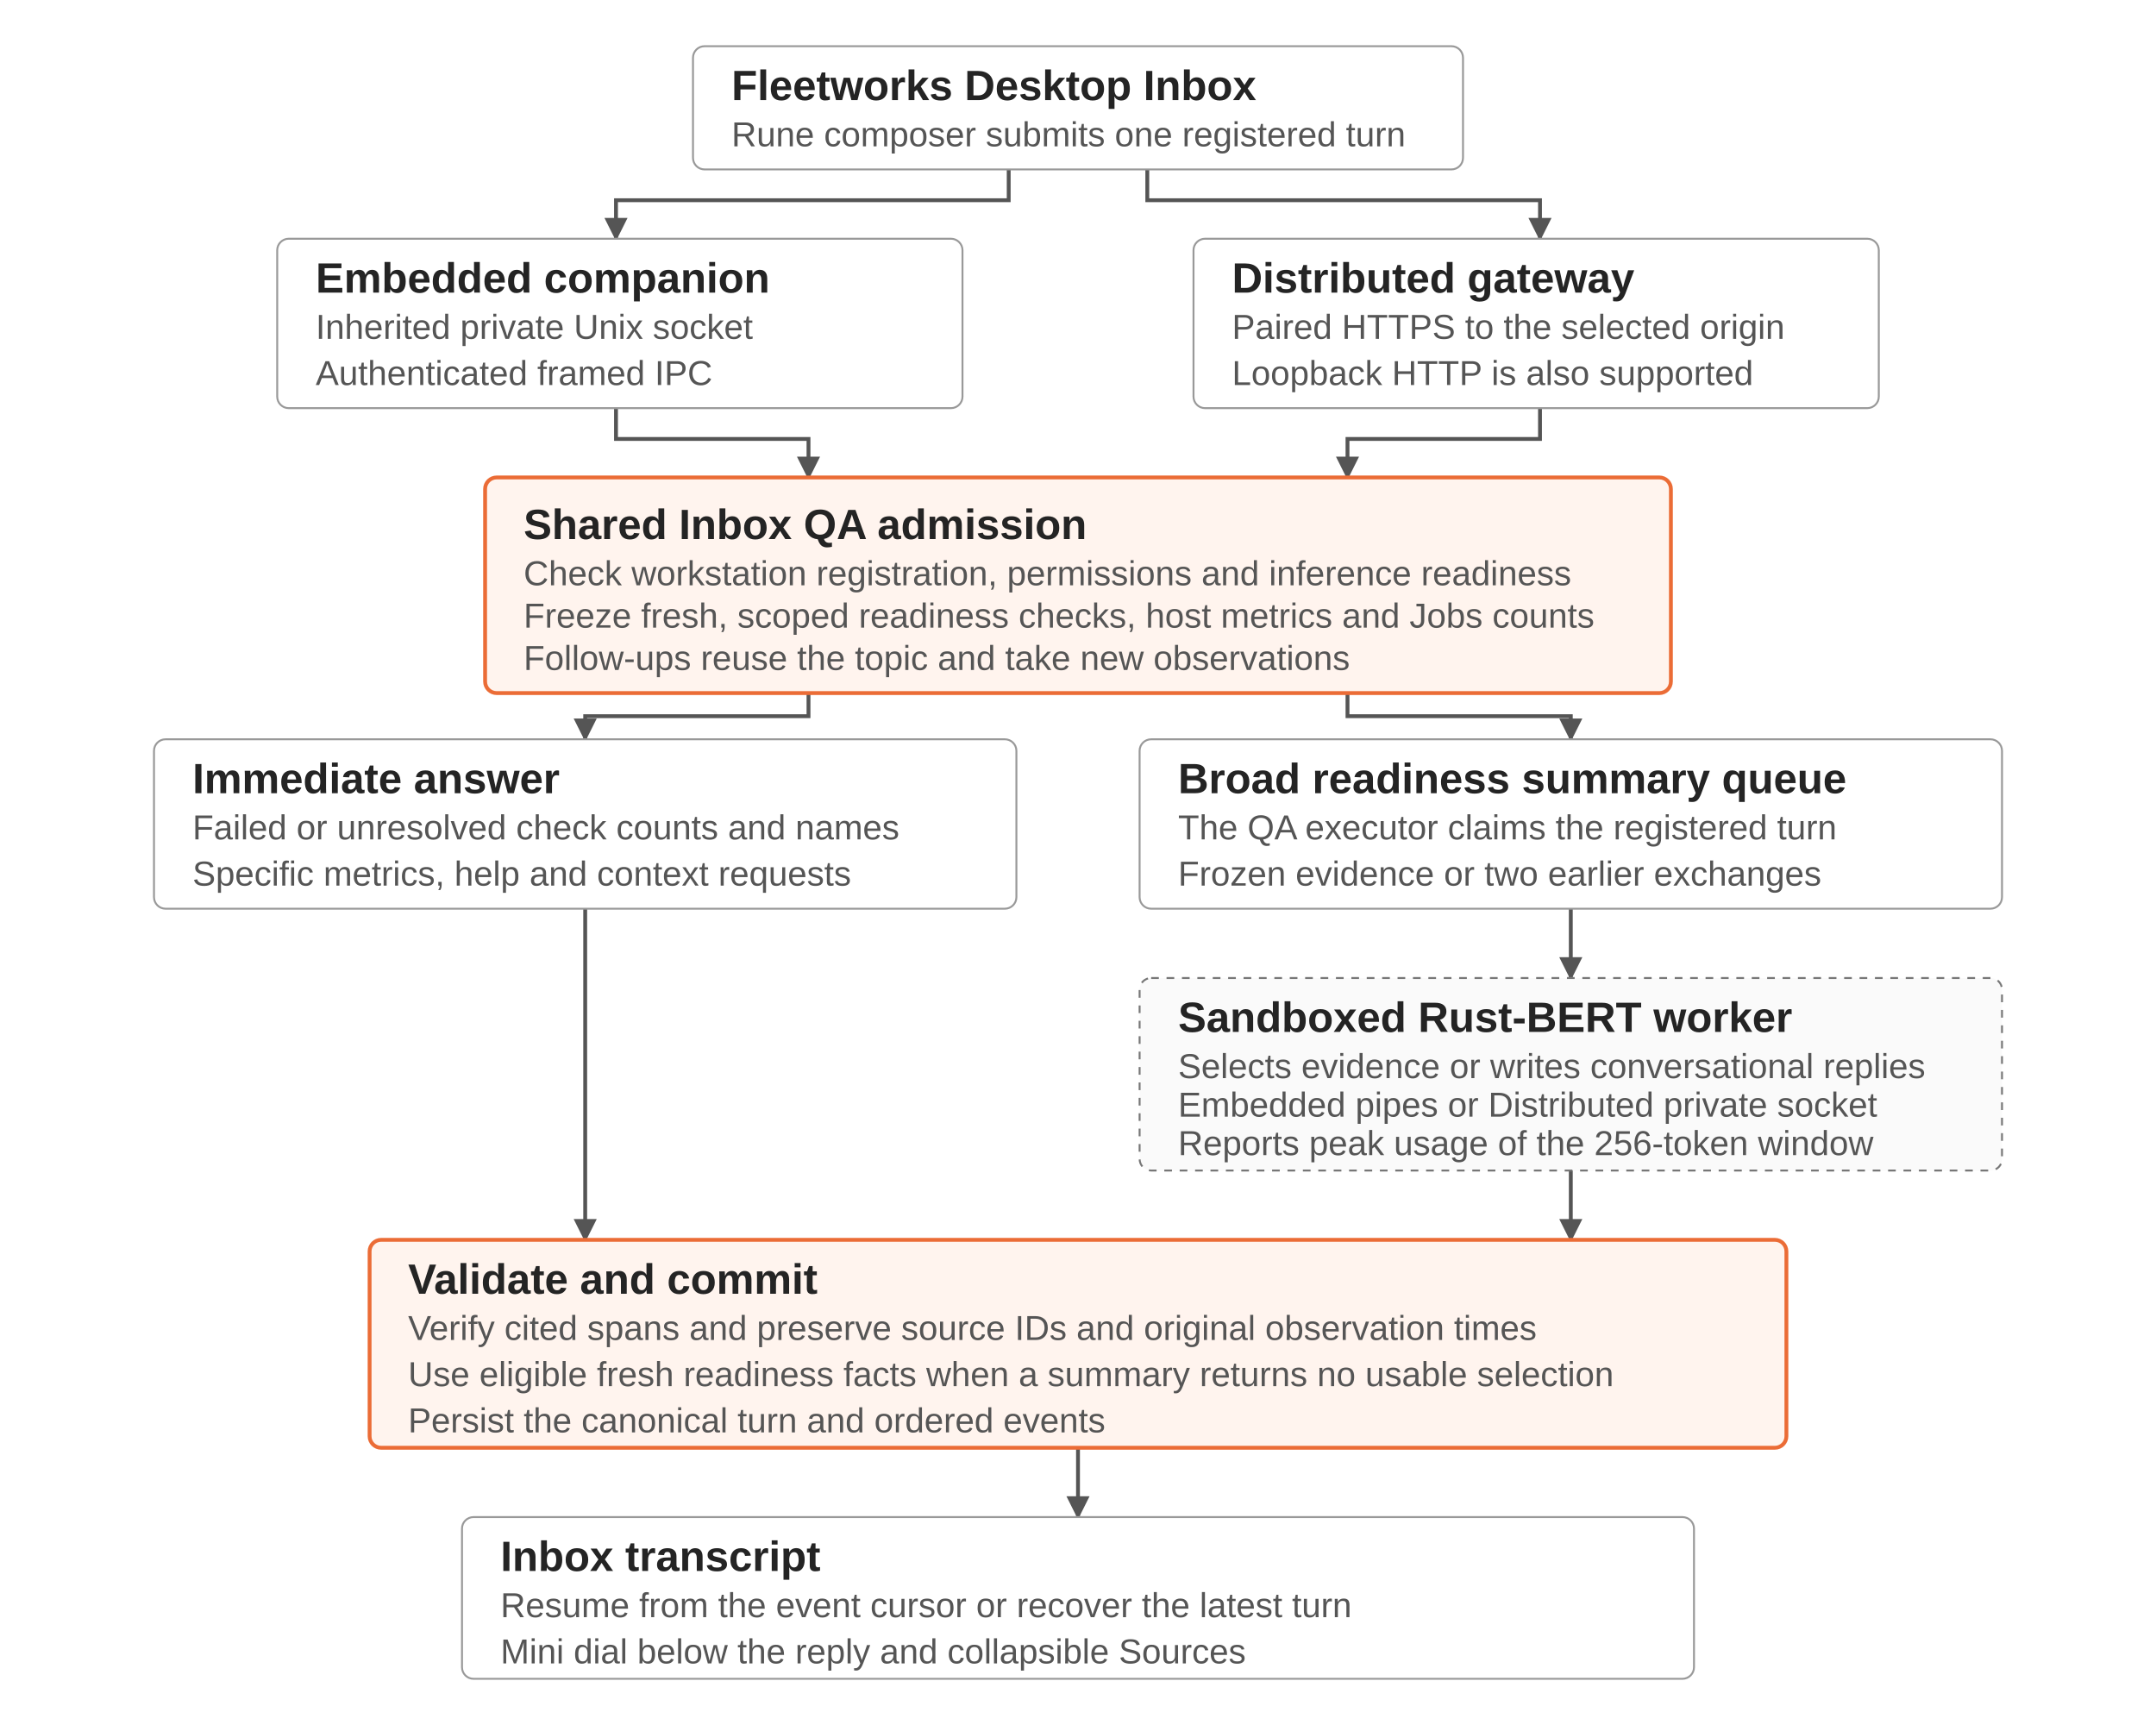
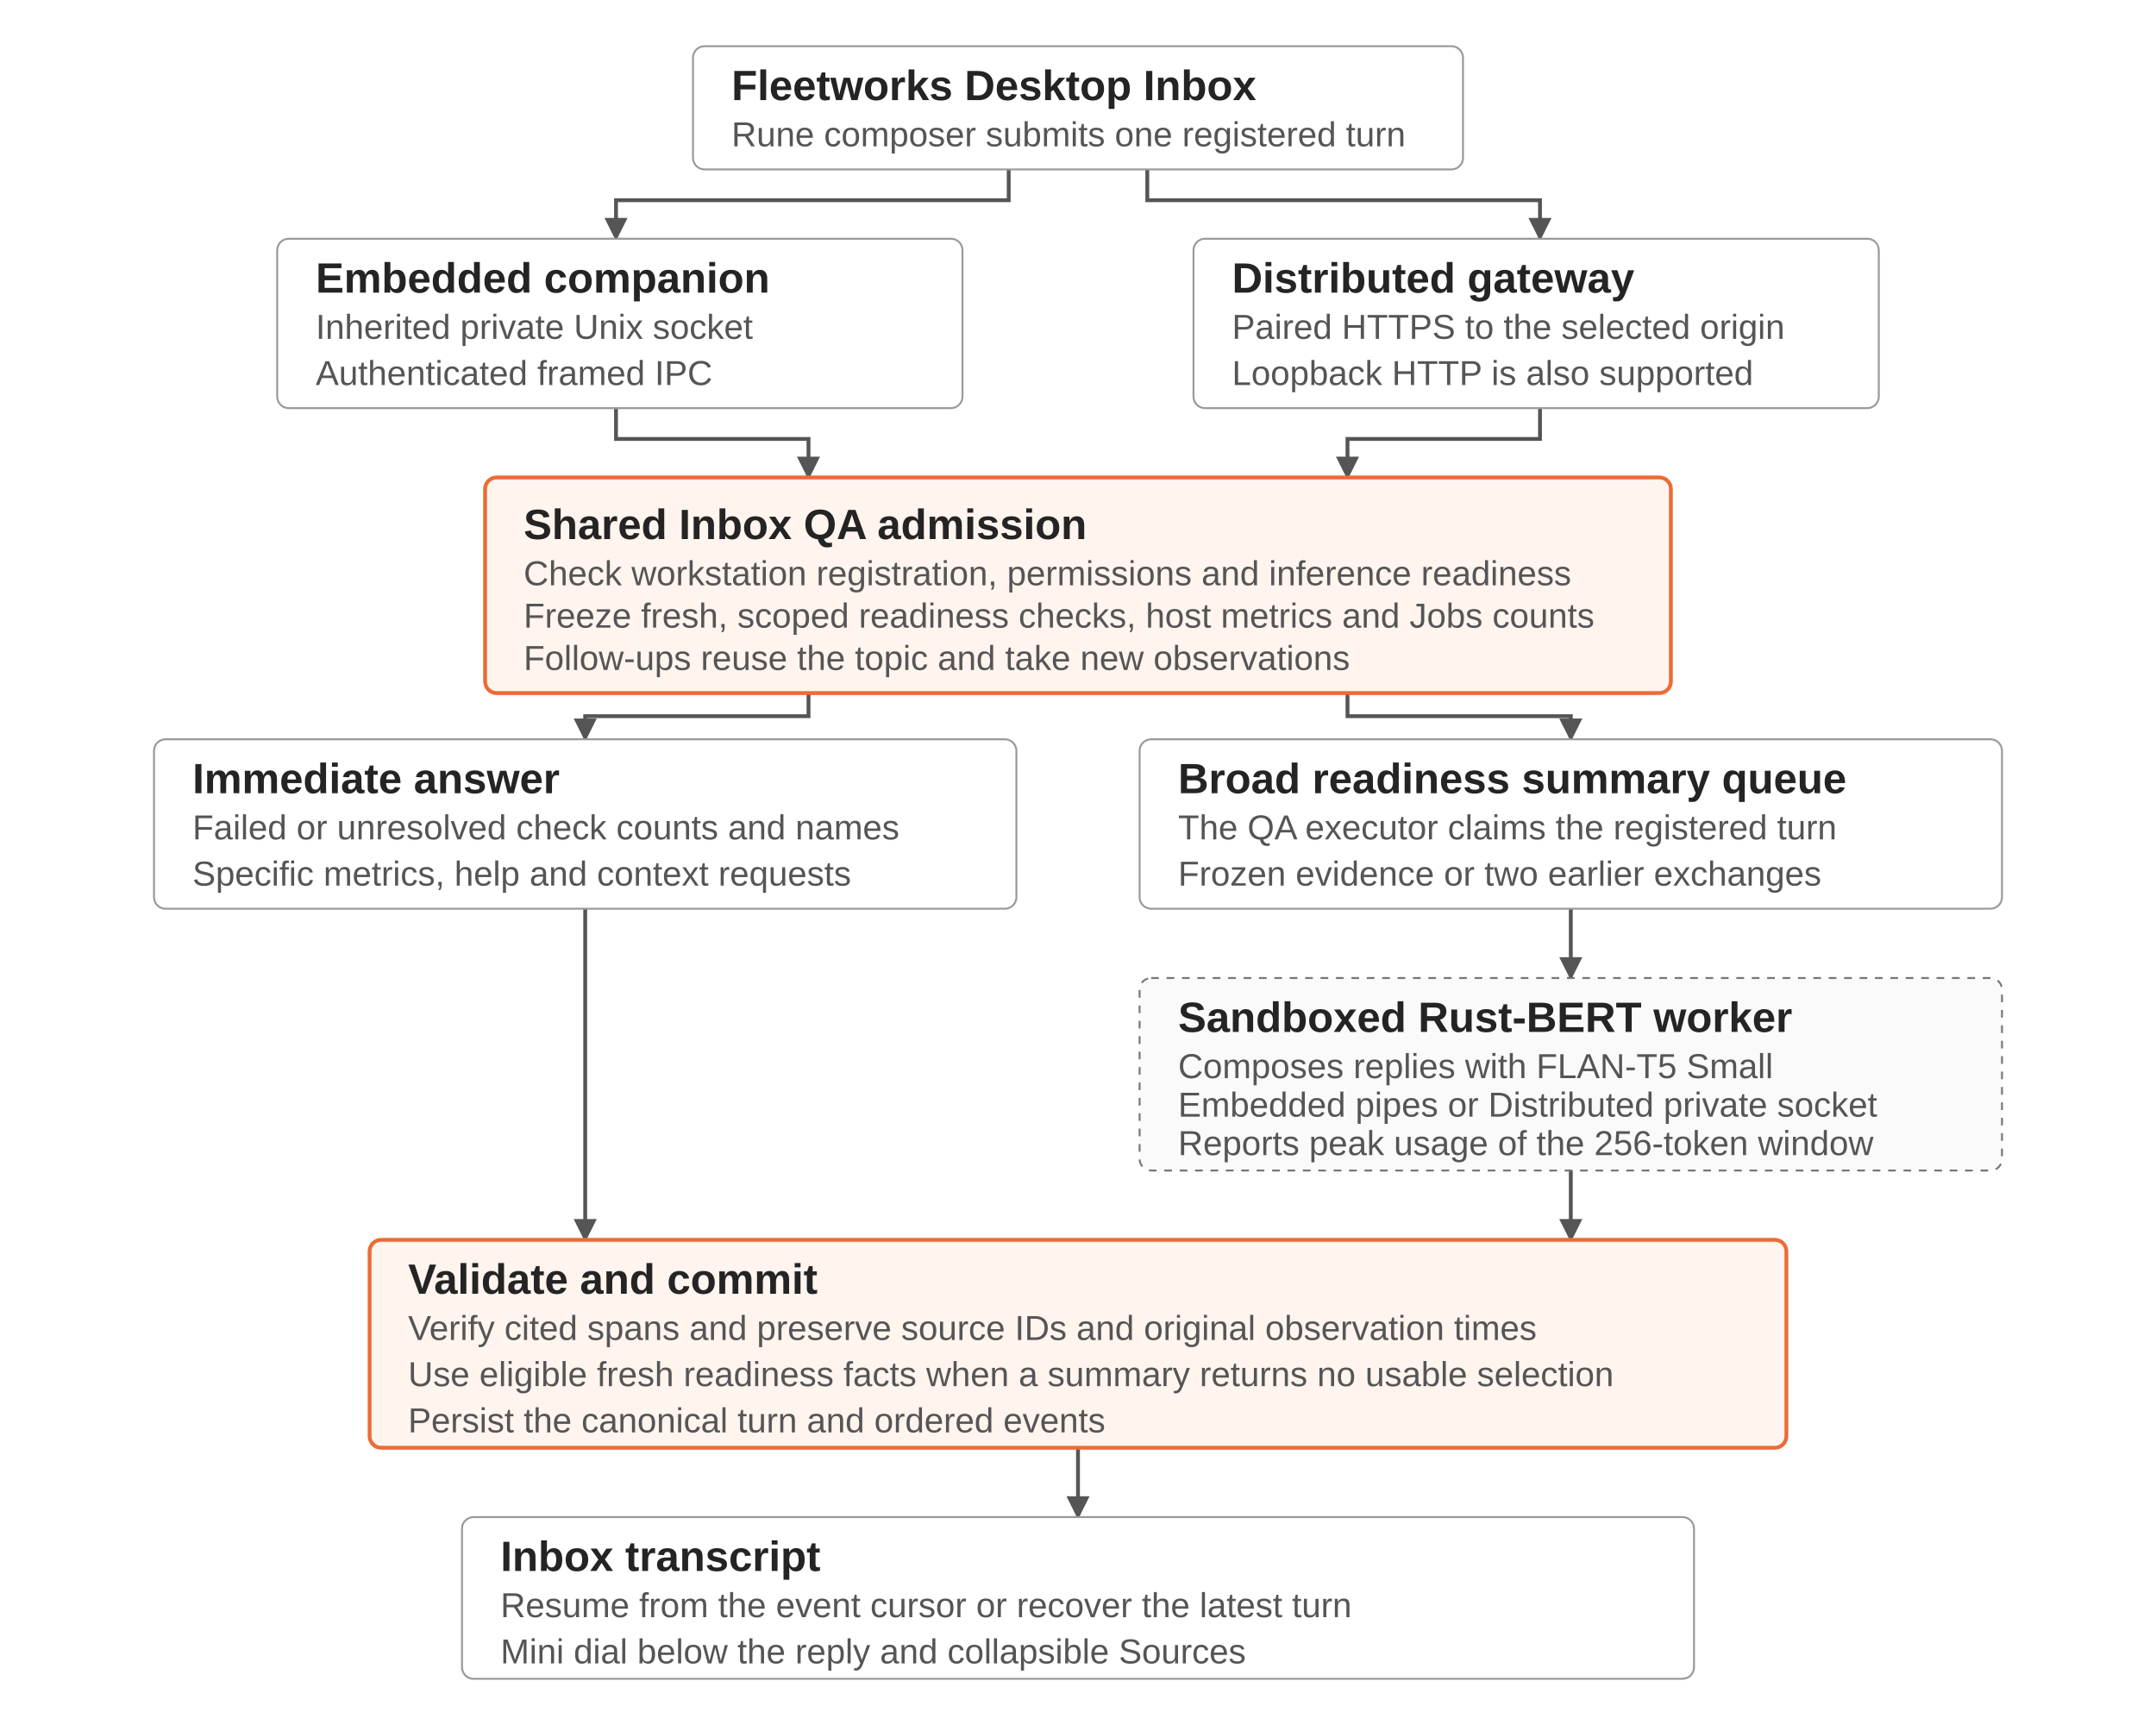
<svg xmlns="http://www.w3.org/2000/svg" viewBox="0 0 1120 896" role="img" aria-labelledby="inbox-prompt-flow-title inbox-prompt-flow-desc">
  <style>
    text{font-family:Geist,Arial,sans-serif;fill:#242424}
    .label{font-size:22px;font-weight:600}
    .note{font-size:18px;fill:#555}
    .node{fill:#fff;stroke:#999;stroke-width:1}
    .focus{fill:#fff4ee;stroke:#eb6c36;stroke-width:2}
    .isolated{fill:#fafafa;stroke:#777;stroke-width:1;stroke-dasharray:4 4}
    .wire{fill:none;stroke:#555;stroke-width:2;marker-end:url(#inbox-prompt-arrow)}
  </style>
  <defs>
    <marker id="inbox-prompt-arrow" viewBox="0 0 10 10" refX="9" refY="5" markerWidth="6" markerHeight="6" orient="auto">
      <path d="M 0 0 L 10 5 L 0 10 Z" fill="#555" />
    </marker>
  </defs>
  <rect width="1120" height="896" fill="#fff" />
  <g class="wire">
    <path d="M 524 88 V 104 H 320 V 124" />
    <path d="M 596 88 V 104 H 800 V 124" />
    <path d="M 320 212 V 228 H 420 V 248" />
    <path d="M 800 212 V 228 H 700 V 248" />
    <path d="M 420 360 V 372 H 304 V 384" />
    <path d="M 700 360 V 372 H 816 V 384" />
    <path d="M 304 472 V 644" />
    <path d="M 816 472 V 508" />
    <path d="M 816 608 V 644" />
    <path d="M 560 752 V 788" />
  </g>
  <g data-card="true">
    <rect x="360" y="24" width="400" height="64" rx="6" class="node" />
    <text x="380" y="52" class="label">Fleetworks Desktop Inbox</text>
    <text x="380" y="76" class="note">Rune composer submits one registered turn</text>
  </g>
  <g data-card="true">
    <rect x="144" y="124" width="356" height="88" rx="6" class="node" />
    <text x="164" y="152" class="label">Embedded companion</text>
    <text x="164" y="176" class="note">Inherited private Unix socket</text>
    <text x="164" y="200" class="note">Authenticated framed IPC</text>
  </g>
  <g data-card="true">
    <rect x="620" y="124" width="356" height="88" rx="6" class="node" />
    <text x="640" y="152" class="label">Distributed gateway</text>
    <text x="640" y="176" class="note">Paired HTTPS to the selected origin</text>
    <text x="640" y="200" class="note">Loopback HTTP is also supported</text>
  </g>
  <g data-card="true">
    <rect x="252" y="248" width="616" height="112" rx="6" class="focus" />
    <text x="272" y="280" class="label">Shared Inbox QA admission</text>
    <text x="272" y="304" class="note">Check workstation registration, permissions and inference readiness</text>
    <text x="272" y="326" class="note">Freeze fresh, scoped readiness checks, host metrics and Jobs counts</text>
    <text x="272" y="348" class="note">Follow-ups reuse the topic and take new observations</text>
  </g>
  <g data-card="true">
    <rect x="80" y="384" width="448" height="88" rx="6" class="node" />
    <text x="100" y="412" class="label">Immediate answer</text>
    <text x="100" y="436" class="note">Failed or unresolved check counts and names</text>
    <text x="100" y="460" class="note">Specific metrics, help and context requests</text>
  </g>
  <g data-card="true">
    <rect x="592" y="384" width="448" height="88" rx="6" class="node" />
    <text x="612" y="412" class="label">Broad readiness summary queue</text>
    <text x="612" y="436" class="note">The QA executor claims the registered turn</text>
    <text x="612" y="460" class="note">Frozen evidence or two earlier exchanges</text>
  </g>
  <g data-card="true">
    <rect x="592" y="508" width="448" height="100" rx="6" class="isolated" />
    <text x="612" y="536" class="label">Sandboxed Rust-BERT worker</text>
-     <text x="612" y="560" class="note">Selects evidence or writes conversational replies</text>
+     <text x="612" y="560" class="note">Composes replies with FLAN-T5 Small</text>
    <text x="612" y="580" class="note">Embedded pipes or Distributed private socket</text>
    <text x="612" y="600" class="note">Reports peak usage of the 256-token window</text>
  </g>
  <g data-card="true">
    <rect x="192" y="644" width="736" height="108" rx="6" class="focus" />
    <text x="212" y="672" class="label">Validate and commit</text>
    <text x="212" y="696" class="note">Verify cited spans and preserve source IDs and original observation times</text>
    <text x="212" y="720" class="note">Use eligible fresh readiness facts when a summary returns no usable selection</text>
    <text x="212" y="744" class="note">Persist the canonical turn and ordered events</text>
  </g>
  <g data-card="true">
    <rect x="240" y="788" width="640" height="84" rx="6" class="node" />
    <text x="260" y="816" class="label">Inbox transcript</text>
    <text x="260" y="840" class="note">Resume from the event cursor or recover the latest turn</text>
    <text x="260" y="864" class="note">Mini dial below the reply and collapsible Sources</text>
  </g>
</svg>
